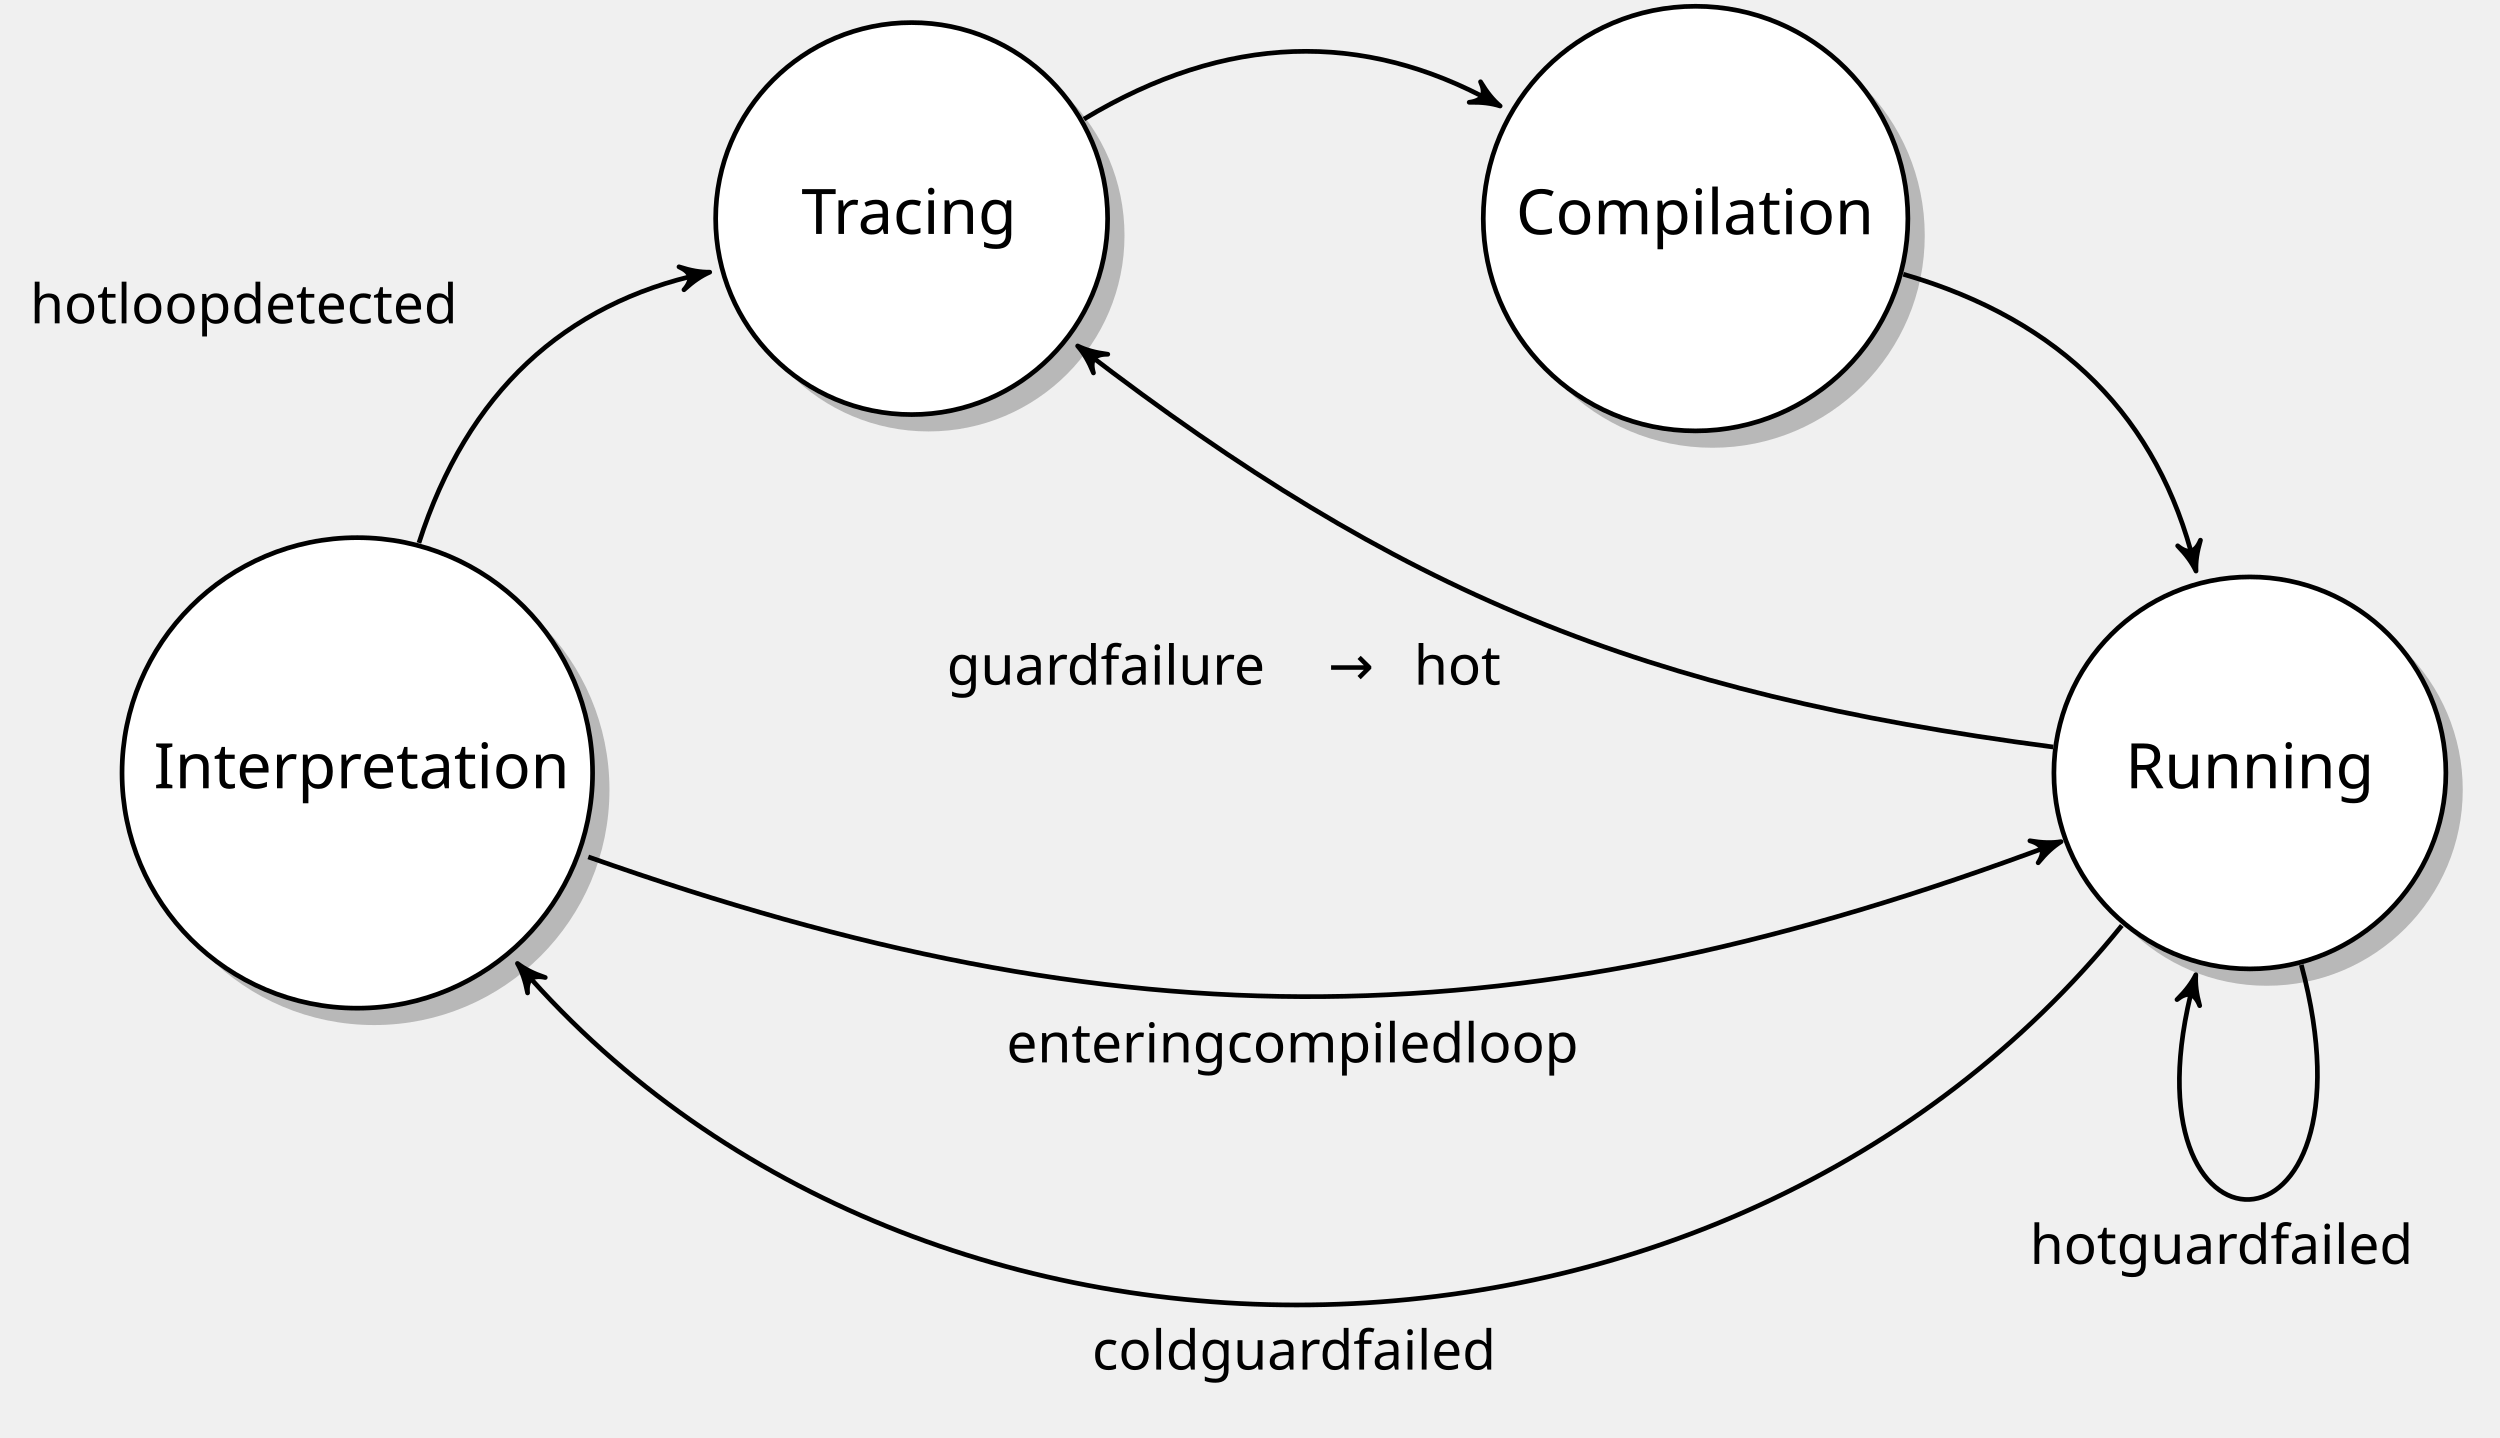
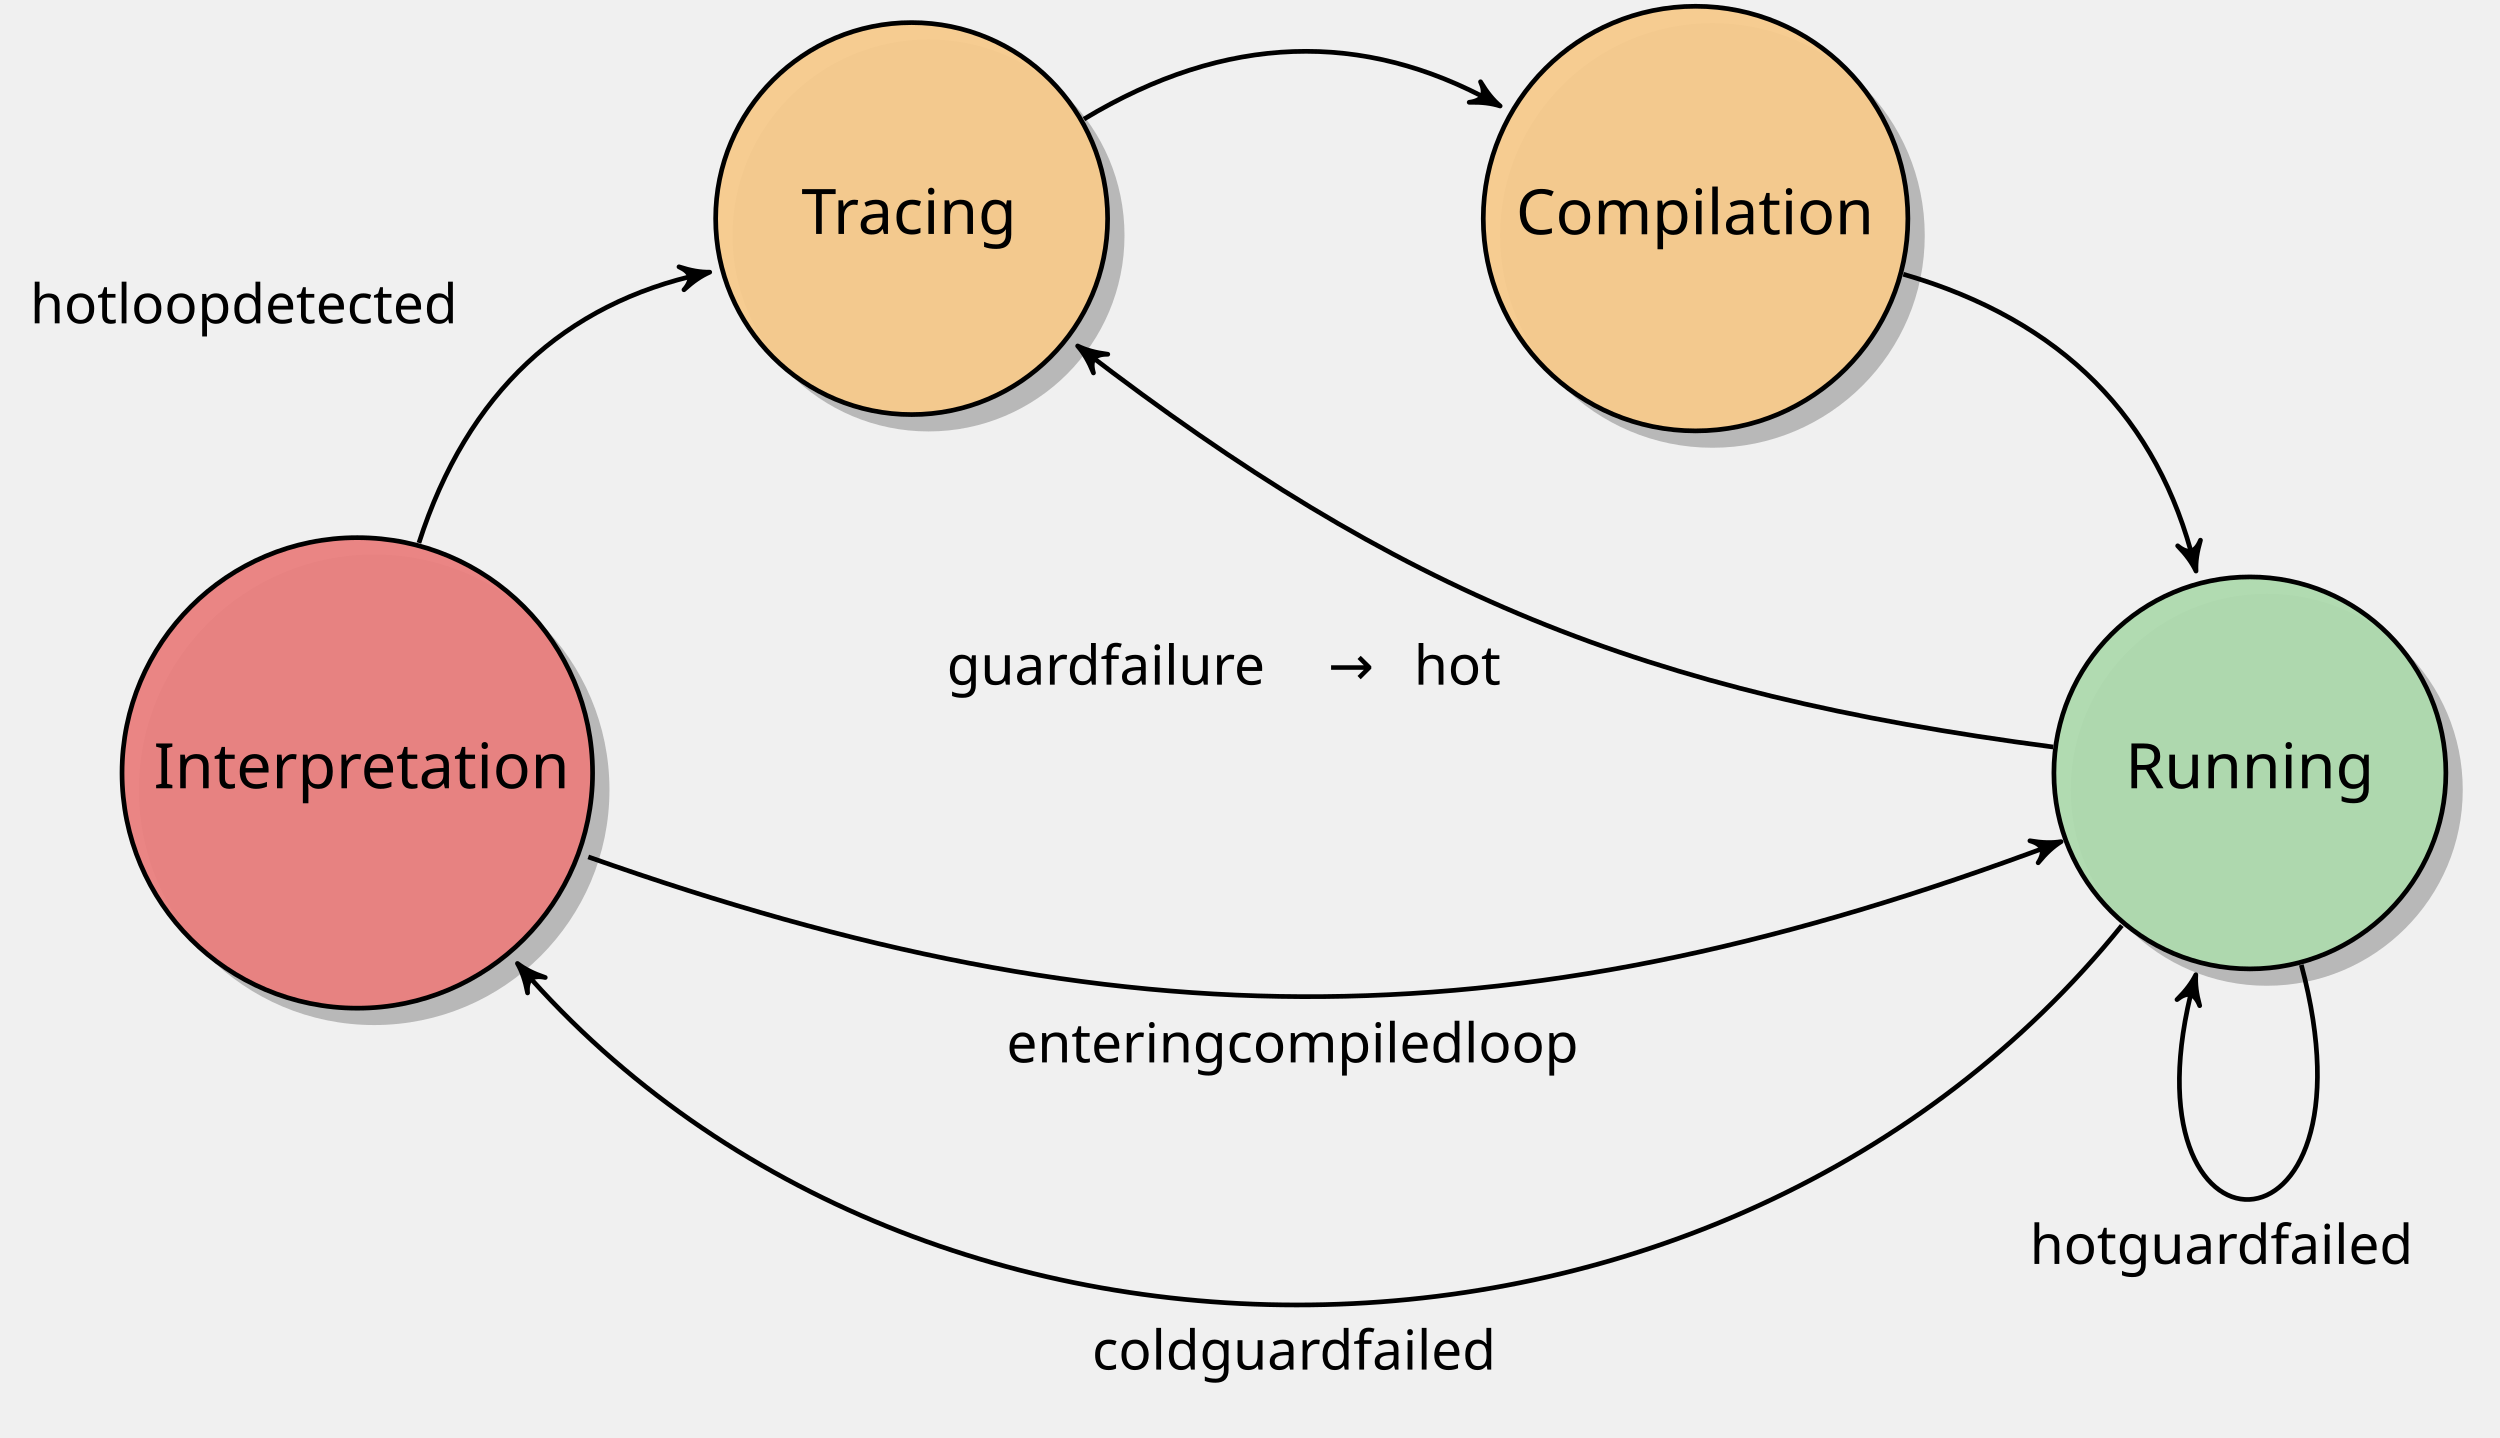
<svg xmlns="http://www.w3.org/2000/svg" id="svg2" version="1.1" width="397.147" height="228.373" xml:space="preserve">
  <defs id="defs6" />
  <g id="layer8">
    <text xml:space="preserve" style="font-size:7.56px;font-style:normal;font-weight:normal;line-height:125%;letter-spacing:0px;word-spacing:0px;fill:#000000;fill-opacity:1;stroke:none;display:inline;font-family:Sans" x="-81.325" y="36.3" id="text5362">
      <tspan id="tspan5364" x="-81.325" y="36.3">interp</tspan>
      <tspan x="-81.325" y="45.749" id="tspan5366">+tracing</tspan>
      <tspan x="-81.325" y="55.199" id="tspan5368">+compilation</tspan>
      <tspan x="-81.325" y="64.648" id="tspan5370">+running</tspan>
      <tspan x="-81.325" y="74.097" id="tspan5372">+cold_guard</tspan>
      <tspan x="-81.325" y="83.547" id="tspan5374">+compiled_loop</tspan>
      <tspan x="-81.325" y="92.996" id="tspan5376">+bridge</tspan>
      <tspan x="-81.325" y="102.446" id="tspan5378">+hot_guard</tspan>
    </text>
  </g>
  <g id="g10" transform="matrix(1.25,0,0,-1.25,56.76125,122.7837)" style="display:inline">
    <g id="g14" />
    <g id="g18">
      <g id="g20">
        <g id="g22">
          <g id="g24" transform="translate(2.14474,-2.14474)">
            <path d="M 29.9,0 C 29.9,16.514 16.514,29.9 0,29.9 -16.514,29.9 -29.9,16.514 -29.9,0 c 0,-16.514 13.386,-29.9 29.9,-29.9 16.514,0 29.9,13.386 29.9,29.9 z" style="fill:#808080;fill-opacity:0.5;fill-rule:nonzero;stroke:none" id="path26" />
          </g>
        </g>
      </g>
-       <g id="g28">
-         <path d="M 29.9,0 C 29.9,16.514 16.514,29.9 0,29.9 -16.514,29.9 -29.9,16.514 -29.9,0 c 0,-16.514 13.386,-29.9 29.9,-29.9 16.514,0 29.9,13.386 29.9,29.9 z" style="fill:#ffffff;fill-opacity:1;fill-rule:nonzero;stroke:#000000;stroke-width:0.598;stroke-linecap:butt;stroke-linejoin:miter;stroke-miterlimit:10;stroke-opacity:1;stroke-dasharray:none" id="path30" />
+       <g id="g28" style="fill:#e97e7d;fill-opacity:0.941">
+         <path d="M 29.9,0 C 29.9,16.514 16.514,29.9 0,29.9 -16.514,29.9 -29.9,16.514 -29.9,0 c 0,-16.514 13.386,-29.9 29.9,-29.9 16.514,0 29.9,13.386 29.9,29.9 z" style="fill:#e97e7d;fill-opacity:0.941;fill-rule:nonzero;stroke:#000000;stroke-width:0.598;stroke-linecap:butt;stroke-linejoin:miter;stroke-miterlimit:10;stroke-opacity:1;stroke-dasharray:none" id="path30" />
      </g>
      <g id="g32" transform="translate(-25.879,-1.948)">
        <g id="g34">
          <g id="g36" transform="translate(-19.53,-82.523)">
            <text transform="matrix(1,0,0,-1,19.53,82.523)" id="text38">
              <tspan style="font-size:7.97px;font-variant:normal;font-weight:normal;writing-mode:lr-tb;fill:#000000;fill-opacity:1;fill-rule:nonzero;stroke:none;font-family:CMR8;-inkscape-font-specification:CMR8" x="0 3.049 7.523 10.816 14.58 17.88 22.585 25.885 29.649 32.942 37.177 40.47 42.822 47.056" y="0" id="tspan40">Interpretation</tspan>
            </text>
            <g id="g42" transform="translate(19.53,82.523)" />
          </g>
        </g>
        <g id="g44" transform="translate(25.879,1.948)" />
      </g>
    </g>
  </g>
  <g id="layer1" style="display:inline">
    <g transform="matrix(1.25,0,0,-1.25,56.76125,122.7837)" style="display:inline" id="g46">
      <g id="g48">
        <g id="g50">
          <g id="g52" transform="translate(2.14474,-2.14474)">
            <path d="m 95.355,70.448 c 0,13.756 -11.151,24.907 -24.907,24.907 -13.756,0 -24.907,-11.151 -24.907,-24.907 0,-13.756 11.151,-24.907 24.907,-24.907 13.756,0 24.907,11.151 24.907,24.907 z" style="fill:#808080;fill-opacity:0.5;fill-rule:nonzero;stroke:none" id="path54" />
          </g>
        </g>
      </g>
-       <g id="g56">
-         <path d="m 95.355,70.448 c 0,13.756 -11.151,24.907 -24.907,24.907 -13.756,0 -24.907,-11.151 -24.907,-24.907 0,-13.756 11.151,-24.907 24.907,-24.907 13.756,0 24.907,11.151 24.907,24.907 z" style="fill:#ffffff;fill-opacity:1;fill-rule:nonzero;stroke:#000000;stroke-width:0.598;stroke-linecap:butt;stroke-linejoin:miter;stroke-miterlimit:10;stroke-opacity:1;stroke-dasharray:none" id="path58" />
+       <g id="g56" style="fill:#f6ca8b;fill-opacity:0.941">
+         <path d="m 95.355,70.448 c 0,13.756 -11.151,24.907 -24.907,24.907 -13.756,0 -24.907,-11.151 -24.907,-24.907 0,-13.756 11.151,-24.907 24.907,-24.907 13.756,0 24.907,11.151 24.907,24.907 z" style="fill:#f6ca8b;fill-opacity:0.941;fill-rule:nonzero;stroke:#000000;stroke-width:0.598;stroke-linecap:butt;stroke-linejoin:miter;stroke-miterlimit:10;stroke-opacity:1;stroke-dasharray:none" id="path58" />
      </g>
      <g id="g60" transform="translate(56.447,68.499)">
        <g id="g62">
          <g id="g64" transform="translate(-101.856,-152.97)">
            <text transform="matrix(1,0,0,-1,101.856,152.97)" id="text66">
              <tspan style="font-size:7.97px;font-variant:normal;font-weight:normal;writing-mode:lr-tb;fill:#000000;fill-opacity:1;fill-rule:nonzero;stroke:none;font-family:CMR8;-inkscape-font-specification:CMR8" x="0 5.407 8.707 12.942 16.705 19.057 23.762" y="0" id="tspan68">Tracing</tspan>
            </text>
            <g id="g70" transform="translate(101.856,152.97)" />
          </g>
        </g>
        <g id="g72" transform="translate(-56.447,-68.499)" />
      </g>
    </g>
    <g transform="matrix(1.25,0,0,-1.25,56.76125,122.7837)" style="display:inline" id="g130">
      <path d="m 7.831,29.227 c 6.146,19.17 18.547,30.422 36.058,34.216" style="fill:none;stroke:#000000;stroke-width:0.598;stroke-linecap:butt;stroke-linejoin:miter;stroke-miterlimit:10;stroke-opacity:1;stroke-dasharray:none" id="path132" />
      <g id="g134" transform="matrix(0.97865,0.21199,-0.21199,0.97865,43.8884,63.44267)">
        <g id="g136">
          <path d="m 0.917,0 c -1.146,0.229 -2.291,0.687 -3.666,1.489 1.375,-1.031 1.375,-1.948 0,-2.979 1.375,0.802 2.521,1.26 3.666,1.489 z" style="fill:#000000;fill-opacity:1;fill-rule:nonzero;stroke:#000000;stroke-width:0.598;stroke-linecap:butt;stroke-linejoin:round;stroke-miterlimit:10;stroke-opacity:1;stroke-dasharray:none" id="path138" />
        </g>
      </g>
      <g id="g140">
        <g id="g142" transform="translate(-41.588,57.135)">
          <g id="g144">
            <g id="g146" transform="translate(-3.821,-141.606)">
              <text transform="matrix(1,0,0,-1,3.821,141.606)" id="text148">
                <tspan style="font-size:6.974px;font-variant:normal;font-weight:normal;writing-mode:lr-tb;fill:#000000;fill-opacity:1;fill-rule:nonzero;stroke:none;font-family:CMTI7;-inkscape-font-specification:CMTI7" x="0 4.207 8.413 14.164 16.322 20.117 24.324 31.508 35.715 39.512 42.285 45.671 49.468 52.241 55.633" y="0" id="tspan150">hotloopdetected</tspan>
              </text>
              <g id="g152" transform="translate(3.821,141.606)" />
            </g>
          </g>
          <g id="g154" transform="translate(41.588,-57.135)" />
        </g>
      </g>
    </g>
  </g>
  <g id="layer2" style="display:inline">
    <g transform="matrix(1.25,0,0,-1.25,56.76125,122.7837)" style="display:inline" id="g74">
      <g id="g76">
        <g id="g78">
          <g id="g80" transform="translate(2.14474,-2.14474)">
            <path d="m 197.057,70.448 c 0,14.902 -12.08,26.981 -26.981,26.981 -14.902,0 -26.981,-12.08 -26.981,-26.981 0,-14.902 12.08,-26.981 26.981,-26.981 14.902,0 26.981,12.08 26.981,26.981 z" style="fill:#808080;fill-opacity:0.5;fill-rule:nonzero;stroke:none" id="path82" />
          </g>
        </g>
      </g>
-       <g id="g84">
-         <path d="m 197.057,70.448 c 0,14.902 -12.08,26.981 -26.981,26.981 -14.902,0 -26.981,-12.08 -26.981,-26.981 0,-14.902 12.08,-26.981 26.981,-26.981 14.902,0 26.981,12.08 26.981,26.981 z" style="fill:#ffffff;fill-opacity:1;fill-rule:nonzero;stroke:#000000;stroke-width:0.598;stroke-linecap:butt;stroke-linejoin:miter;stroke-miterlimit:10;stroke-opacity:1;stroke-dasharray:none" id="path86" />
+       <g id="g84" style="fill:#f6ca8b;fill-opacity:0.941">
+         <path d="m 197.057,70.448 c 0,14.902 -12.08,26.981 -26.981,26.981 -14.902,0 -26.981,-12.08 -26.981,-26.981 0,-14.902 12.08,-26.981 26.981,-26.981 14.902,0 26.981,12.08 26.981,26.981 z" style="fill:#f6ca8b;fill-opacity:0.941;fill-rule:nonzero;stroke:#000000;stroke-width:0.598;stroke-linecap:butt;stroke-linejoin:miter;stroke-miterlimit:10;stroke-opacity:1;stroke-dasharray:none" id="path86" />
      </g>
      <g id="g88" transform="translate(147.255,68.455)">
        <g id="g90">
          <g id="g92" transform="translate(-192.664,-152.926)">
            <text transform="matrix(1,0,0,-1,192.664,152.926)" id="text94">
              <tspan style="font-size:7.97px;font-variant:normal;font-weight:normal;writing-mode:lr-tb;fill:#000000;fill-opacity:1;fill-rule:nonzero;stroke:none;font-family:CMR8;-inkscape-font-specification:CMR8" x="0 6.116 10.351 17.407 22.112 24.464 26.816 31.051 34.344 36.696 40.93" y="0" id="tspan96">Compilation</tspan>
            </text>
            <g id="g98" transform="translate(192.664,152.926)" />
          </g>
        </g>
        <g id="g100" transform="translate(-147.255,-68.455)" />
      </g>
    </g>
    <g transform="matrix(1.25,0,0,-1.25,56.76125,122.7837)" style="display:inline" id="g182">
      <path d="m 92.346,83.091 c 18.114,10.928 35.508,11.264 52.091,2.11" style="fill:none;stroke:#000000;stroke-width:0.598;stroke-linecap:butt;stroke-linejoin:miter;stroke-miterlimit:10;stroke-opacity:1;stroke-dasharray:none" id="path184" />
      <g id="g186" transform="matrix(0.87622,-0.48367,0.48367,0.87622,144.437,85.20079)">
        <g id="g188">
          <path d="m 0.917,0 c -1.146,0.229 -2.291,0.687 -3.666,1.489 1.375,-1.031 1.375,-1.948 0,-2.979 1.375,0.802 2.521,1.26 3.666,1.489 z" style="fill:#000000;fill-opacity:1;fill-rule:nonzero;stroke:#000000;stroke-width:0.598;stroke-linecap:butt;stroke-linejoin:round;stroke-miterlimit:10;stroke-opacity:1;stroke-dasharray:none" id="path190" />
        </g>
      </g>
    </g>
  </g>
  <g id="layer3" style="display:inline">
    <g transform="matrix(1.25,0,0,-1.25,56.76125,122.7837)" style="display:inline" id="g102">
      <g id="g104">
        <g id="g106">
          <g id="g108" transform="translate(2.14474,-2.14474)">
            <path d="m 265.43,0 c 0,13.756 -11.151,24.907 -24.907,24.907 -13.756,0 -24.907,-11.151 -24.907,-24.907 0,-13.756 11.151,-24.907 24.907,-24.907 13.756,0 24.907,11.151 24.907,24.907 z" style="fill:#808080;fill-opacity:0.5;fill-rule:nonzero;stroke:none" id="path110" />
          </g>
        </g>
      </g>
-       <g id="g112">
-         <path d="m 265.43,0 c 0,13.756 -11.151,24.907 -24.907,24.907 -13.756,0 -24.907,-11.151 -24.907,-24.907 0,-13.756 11.151,-24.907 24.907,-24.907 13.756,0 24.907,11.151 24.907,24.907 z" style="fill:#ffffff;fill-opacity:1;fill-rule:nonzero;stroke:#000000;stroke-width:0.598;stroke-linecap:butt;stroke-linejoin:miter;stroke-miterlimit:10;stroke-opacity:1;stroke-dasharray:none" id="path114" />
+       <g id="g112" style="fill:#addaad;fill-opacity:0.941">
+         <path d="m 265.43,0 c 0,13.756 -11.151,24.907 -24.907,24.907 -13.756,0 -24.907,-11.151 -24.907,-24.907 0,-13.756 11.151,-24.907 24.907,-24.907 13.756,0 24.907,11.151 24.907,24.907 z" style="fill:#addaad;fill-opacity:0.941;fill-rule:nonzero;stroke:#000000;stroke-width:0.598;stroke-linecap:butt;stroke-linejoin:miter;stroke-miterlimit:10;stroke-opacity:1;stroke-dasharray:none" id="path114" />
      </g>
      <g id="g116" transform="translate(224.702,-1.948)">
        <g id="g118">
          <g id="g120" transform="translate(-270.111,-82.523)">
            <text transform="matrix(1,0,0,-1,270.111,82.523)" id="text122">
              <tspan style="font-size:7.97px;font-variant:normal;font-weight:normal;writing-mode:lr-tb;fill:#000000;fill-opacity:1;fill-rule:nonzero;stroke:none;font-family:CMR8;-inkscape-font-specification:CMR8" x="0 6.229 10.934 15.639 20.344 22.696 27.4" y="0" id="tspan124">Running</tspan>
            </text>
            <g id="g126" transform="translate(270.111,82.523)" />
          </g>
        </g>
        <g id="g128" transform="translate(-224.702,1.948)" />
      </g>
    </g>
    <g transform="matrix(1.25,0,0,-1.25,56.76125,122.7837)" style="display:inline" id="g192">
      <path d="m 196.478,63.374 c 20.311,-5.863 32.431,-18.458 36.977,-36.828" style="fill:none;stroke:#000000;stroke-width:0.598;stroke-linecap:butt;stroke-linejoin:miter;stroke-miterlimit:10;stroke-opacity:1;stroke-dasharray:none" id="path194" />
      <g id="g196" transform="matrix(0.24063,-0.97238,0.97238,0.24063,233.4548,26.5453)">
        <g id="g198">
          <path d="m 0.917,0 c -1.146,0.229 -2.291,0.687 -3.666,1.489 1.375,-1.031 1.375,-1.948 0,-2.979 1.375,0.802 2.521,1.26 3.666,1.489 z" style="fill:#000000;fill-opacity:1;fill-rule:nonzero;stroke:#000000;stroke-width:0.598;stroke-linecap:butt;stroke-linejoin:round;stroke-miterlimit:10;stroke-opacity:1;stroke-dasharray:none" id="path200" />
        </g>
      </g>
    </g>
  </g>
  <g id="layer4" style="display:inline">
    <g transform="matrix(1.25,0,0,-1.25,56.76125,122.7837)" style="display:inline" id="g202">
      <path d="M 224.247,-19.396 C 173.875,-81.761 72.172,-83.674 20.954,-24.906" style="fill:none;stroke:#000000;stroke-width:0.598;stroke-linecap:butt;stroke-linejoin:miter;stroke-miterlimit:10;stroke-opacity:1;stroke-dasharray:none" id="path204" />
      <g id="g206" transform="matrix(-0.65752,0.75444,-0.75444,-0.65752,20.95428,-24.90617)">
        <g id="g208">
          <path d="m 0.917,0 c -1.146,0.229 -2.291,0.687 -3.666,1.489 1.375,-1.031 1.375,-1.948 0,-2.979 1.375,0.802 2.521,1.26 3.666,1.489 z" style="fill:#000000;fill-opacity:1;fill-rule:nonzero;stroke:#000000;stroke-width:0.598;stroke-linecap:butt;stroke-linejoin:round;stroke-miterlimit:10;stroke-opacity:1;stroke-dasharray:none" id="path210" />
        </g>
      </g>
      <g id="g212">
        <g id="g214" transform="translate(93.378,-75.828)">
          <g id="g216">
            <g id="g218" transform="translate(-138.787,-8.643)">
              <text transform="matrix(1,0,0,-1,138.787,8.643)" id="text220">
                <tspan style="font-size:6.974px;font-variant:normal;font-weight:normal;writing-mode:lr-tb;fill:#000000;fill-opacity:1;fill-rule:nonzero;stroke:none;font-family:CMTI7;-inkscape-font-specification:CMTI7" x="0 3.386 7.592 9.751 16.935 20.732 25.144 29.351 32.429 39.613 42.182 46.388 48.957 51.115 54.508" y="0" id="tspan222">coldguardfailed</tspan>
              </text>
              <g id="g224" transform="translate(138.787,8.643)" />
            </g>
          </g>
          <g id="g226" transform="translate(-93.378,75.828)" />
        </g>
      </g>
    </g>
  </g>
  <g id="layer5" style="display:inline">
    <g transform="matrix(1.25,0,0,-1.25,56.76125,122.7837)" style="display:inline" id="g156">
      <path d="M 215.667,-9.058 C 147.997,-34.385 97.679,-34.843 29.354,-10.674" style="fill:none;stroke:#000000;stroke-width:0.598;stroke-linecap:butt;stroke-linejoin:miter;stroke-miterlimit:10;stroke-opacity:1;stroke-dasharray:none" id="path158" />
      <g id="g160" transform="matrix(0.93787,0.35104,-0.35104,0.93787,215.6672,-9.05807)">
        <g id="g162">
          <path d="m 0.917,0 c -1.146,0.229 -2.291,0.687 -3.666,1.489 1.375,-1.031 1.375,-1.948 0,-2.979 1.375,0.802 2.521,1.26 3.666,1.489 z" style="fill:#000000;fill-opacity:1;fill-rule:nonzero;stroke:#000000;stroke-width:0.598;stroke-linecap:butt;stroke-linejoin:round;stroke-miterlimit:10;stroke-opacity:1;stroke-dasharray:none" id="path164" />
        </g>
      </g>
      <g id="g166">
        <g id="g168" transform="translate(82.498,-36.794)">
          <g id="g170">
            <g id="g172" transform="translate(-127.907,-47.677)">
              <text transform="matrix(1,0,0,-1,127.907,47.677)" id="text174">
                <tspan style="font-size:6.974px;font-variant:normal;font-weight:normal;writing-mode:lr-tb;fill:#000000;fill-opacity:1;fill-rule:nonzero;stroke:none;font-family:CMTI7;-inkscape-font-specification:CMTI7" x="0 3.797 8.413 11.186 14.983 18.473 21.041 25.657 32.432 35.818 40.025 46.689 50.895 53.464 55.622 59.008 66.193 68.351 72.153 76.36" y="0" id="tspan176">enteringcompiledloop</tspan>
              </text>
              <g id="g178" transform="translate(127.907,47.677)" />
            </g>
          </g>
          <g id="g180" transform="translate(-82.498,36.794)" />
        </g>
      </g>
    </g>
  </g>
  <g id="layer6" style="display:inline">
    <g transform="matrix(1.25,0,0,-1.25,56.76125,122.7837)" style="display:inline" id="g228">
      <path d="M 215.528,3.29 C 163.04,10.191 132.521,22.829 92.276,53.698" style="fill:none;stroke:#000000;stroke-width:0.598;stroke-linecap:butt;stroke-linejoin:miter;stroke-miterlimit:10;stroke-opacity:1;stroke-dasharray:none" id="path230" />
      <g id="g232" transform="matrix(-0.79616,0.61072,-0.61072,-0.79616,92.27628,53.69821)">
        <g id="g234">
          <path d="m 0.917,0 c -1.146,0.229 -2.291,0.687 -3.666,1.489 1.375,-1.031 1.375,-1.948 0,-2.979 1.375,0.802 2.521,1.26 3.666,1.489 z" style="fill:#000000;fill-opacity:1;fill-rule:nonzero;stroke:#000000;stroke-width:0.598;stroke-linecap:butt;stroke-linejoin:round;stroke-miterlimit:10;stroke-opacity:1;stroke-dasharray:none" id="path236" />
        </g>
      </g>
      <g id="g238">
        <g id="g240" transform="translate(74.916,11.213)">
          <g id="g242">
            <g id="g244" transform="translate(-120.325,-95.684)">
              <text transform="matrix(1,0,0,-1,120.325,95.684)" id="text246">
                <tspan style="font-size:6.974px;font-variant:normal;font-weight:normal;writing-mode:lr-tb;fill:#000000;fill-opacity:1;fill-rule:nonzero;stroke:none;font-family:CMTI7;-inkscape-font-specification:CMTI7" x="0 3.797 8.209 12.415 15.494 22.678 25.247 29.453 32.022 34.18 38.592 41.67" y="0" id="tspan248">guardfailure</tspan>
              </text>
              <text transform="matrix(1,0,0,-1,168.772,95.684)" id="text250">
                <tspan style="font-size:6.974px;font-variant:normal;font-weight:normal;writing-mode:lr-tb;fill:#000000;fill-opacity:1;fill-rule:nonzero;stroke:none;font-family:CMSY7;-inkscape-font-specification:CMSY7" x="0" y="0" id="tspan252">→</tspan>
              </text>
              <text transform="matrix(1,0,0,-1,179.692,95.684)" id="text254">
                <tspan style="font-size:6.974px;font-variant:normal;font-weight:normal;writing-mode:lr-tb;fill:#000000;fill-opacity:1;fill-rule:nonzero;stroke:none;font-family:CMTI7;-inkscape-font-specification:CMTI7" x="0 4.207 8.413" y="0" id="tspan256">hot</tspan>
              </text>
              <g id="g258" transform="translate(120.325,95.684)" />
            </g>
          </g>
          <g id="g260" transform="translate(-74.916,-11.213)" />
        </g>
      </g>
    </g>
  </g>
  <g id="layer7" style="display:inline">
    <g transform="matrix(1.25,0,0,-1.25,56.76125,122.7837)" id="g262">
      <path d="m 247.059,-24.395 c 10.557,-39.397 -23.63,-39.397 -13.647,-2.141" style="fill:none;stroke:#000000;stroke-width:0.598;stroke-linecap:butt;stroke-linejoin:miter;stroke-miterlimit:10;stroke-opacity:1;stroke-dasharray:none" id="path264" />
      <g id="g266" transform="matrix(0.25931,0.96782,-0.96782,0.25931,233.4127,-26.53523)">
        <g id="g268">
          <path d="m 0.917,0 c -1.146,0.229 -2.291,0.687 -3.666,1.489 1.375,-1.031 1.375,-1.948 0,-2.979 1.375,0.802 2.521,1.26 3.666,1.489 z" style="fill:#000000;fill-opacity:1;fill-rule:nonzero;stroke:#000000;stroke-width:0.598;stroke-linecap:butt;stroke-linejoin:round;stroke-miterlimit:10;stroke-opacity:1;stroke-dasharray:none" id="path270" />
        </g>
      </g>
      <g id="g272">
        <g id="g274" transform="translate(212.551,-62.403)">
          <g id="g276">
            <g id="g278" transform="translate(-257.96,-22.068)">
              <text transform="matrix(1,0,0,-1,257.96,22.068)" id="text280">
                <tspan style="font-size:6.974px;font-variant:normal;font-weight:normal;writing-mode:lr-tb;fill:#000000;fill-opacity:1;fill-rule:nonzero;stroke:none;font-family:CMTI7;-inkscape-font-specification:CMTI7" x="0 4.207 8.413 14.164 17.961 22.373 26.579 29.657 36.842 39.41 43.617 46.185 48.344 51.73" y="0" id="tspan282">hotguardfailed</tspan>
              </text>
              <g id="g284" transform="translate(257.96,22.068)" />
            </g>
          </g>
          <g id="g286" transform="translate(-212.551,62.403)" />
        </g>
      </g>
    </g>
  </g>
</svg>
